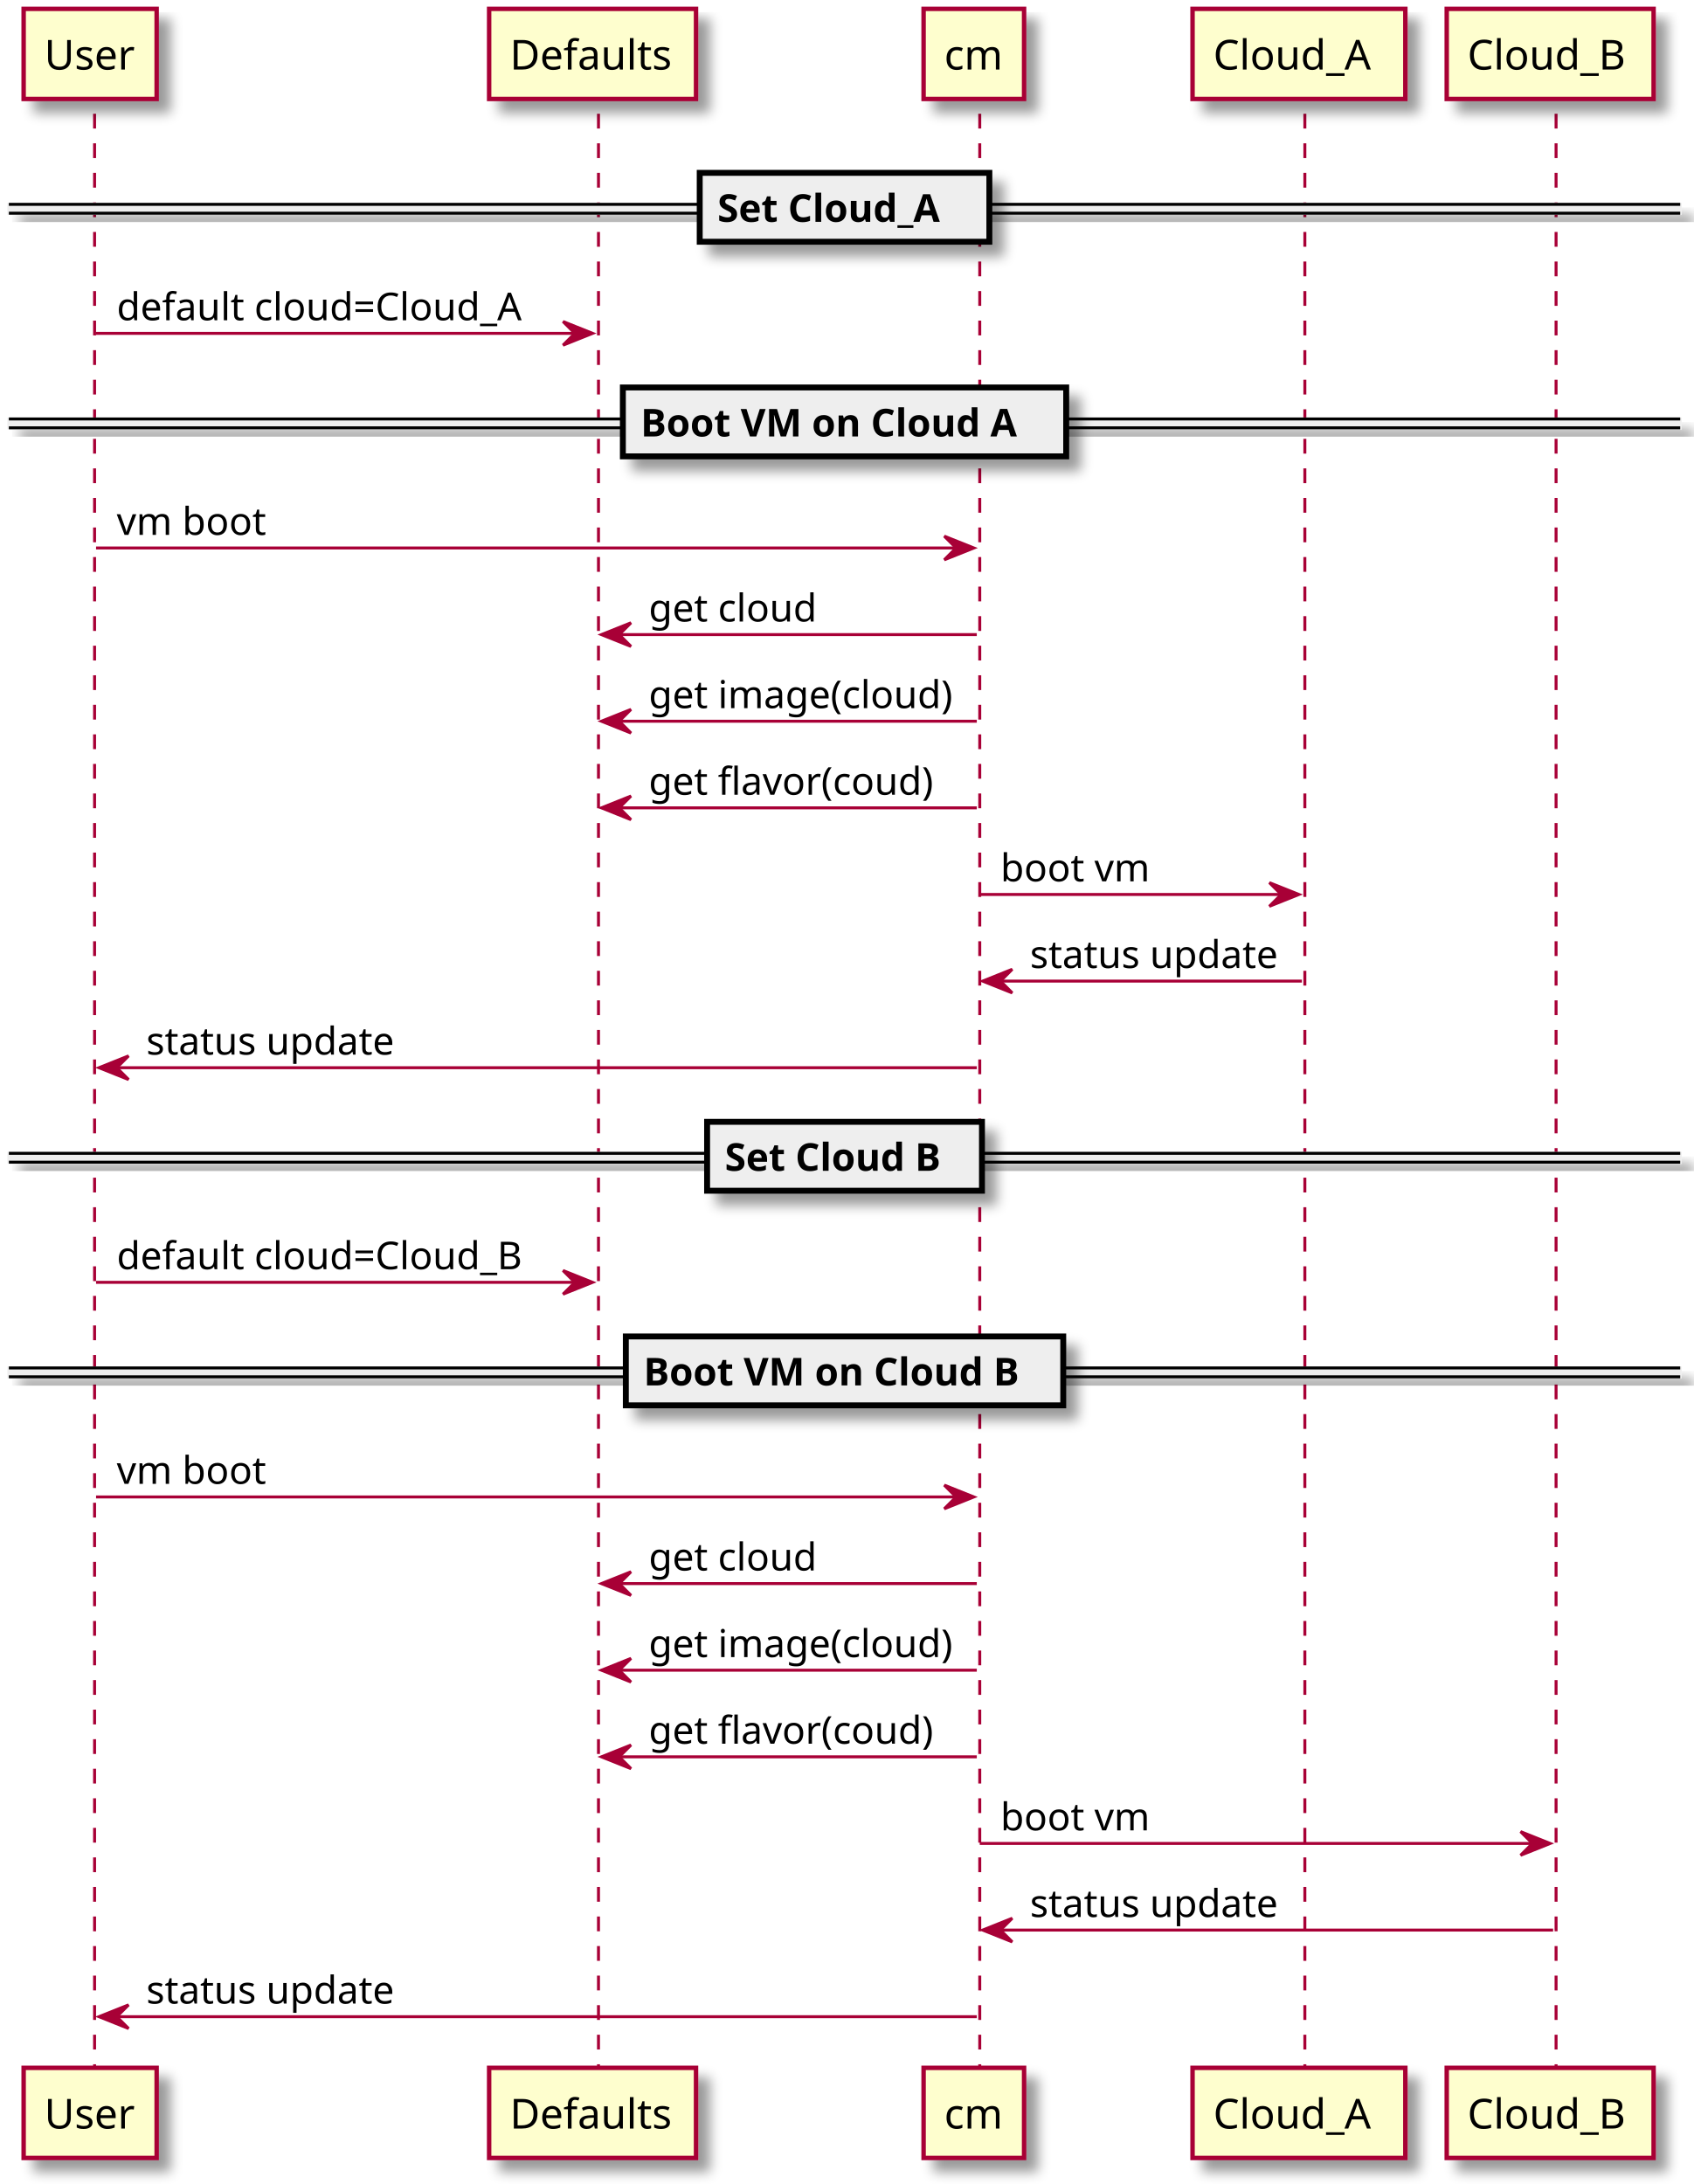
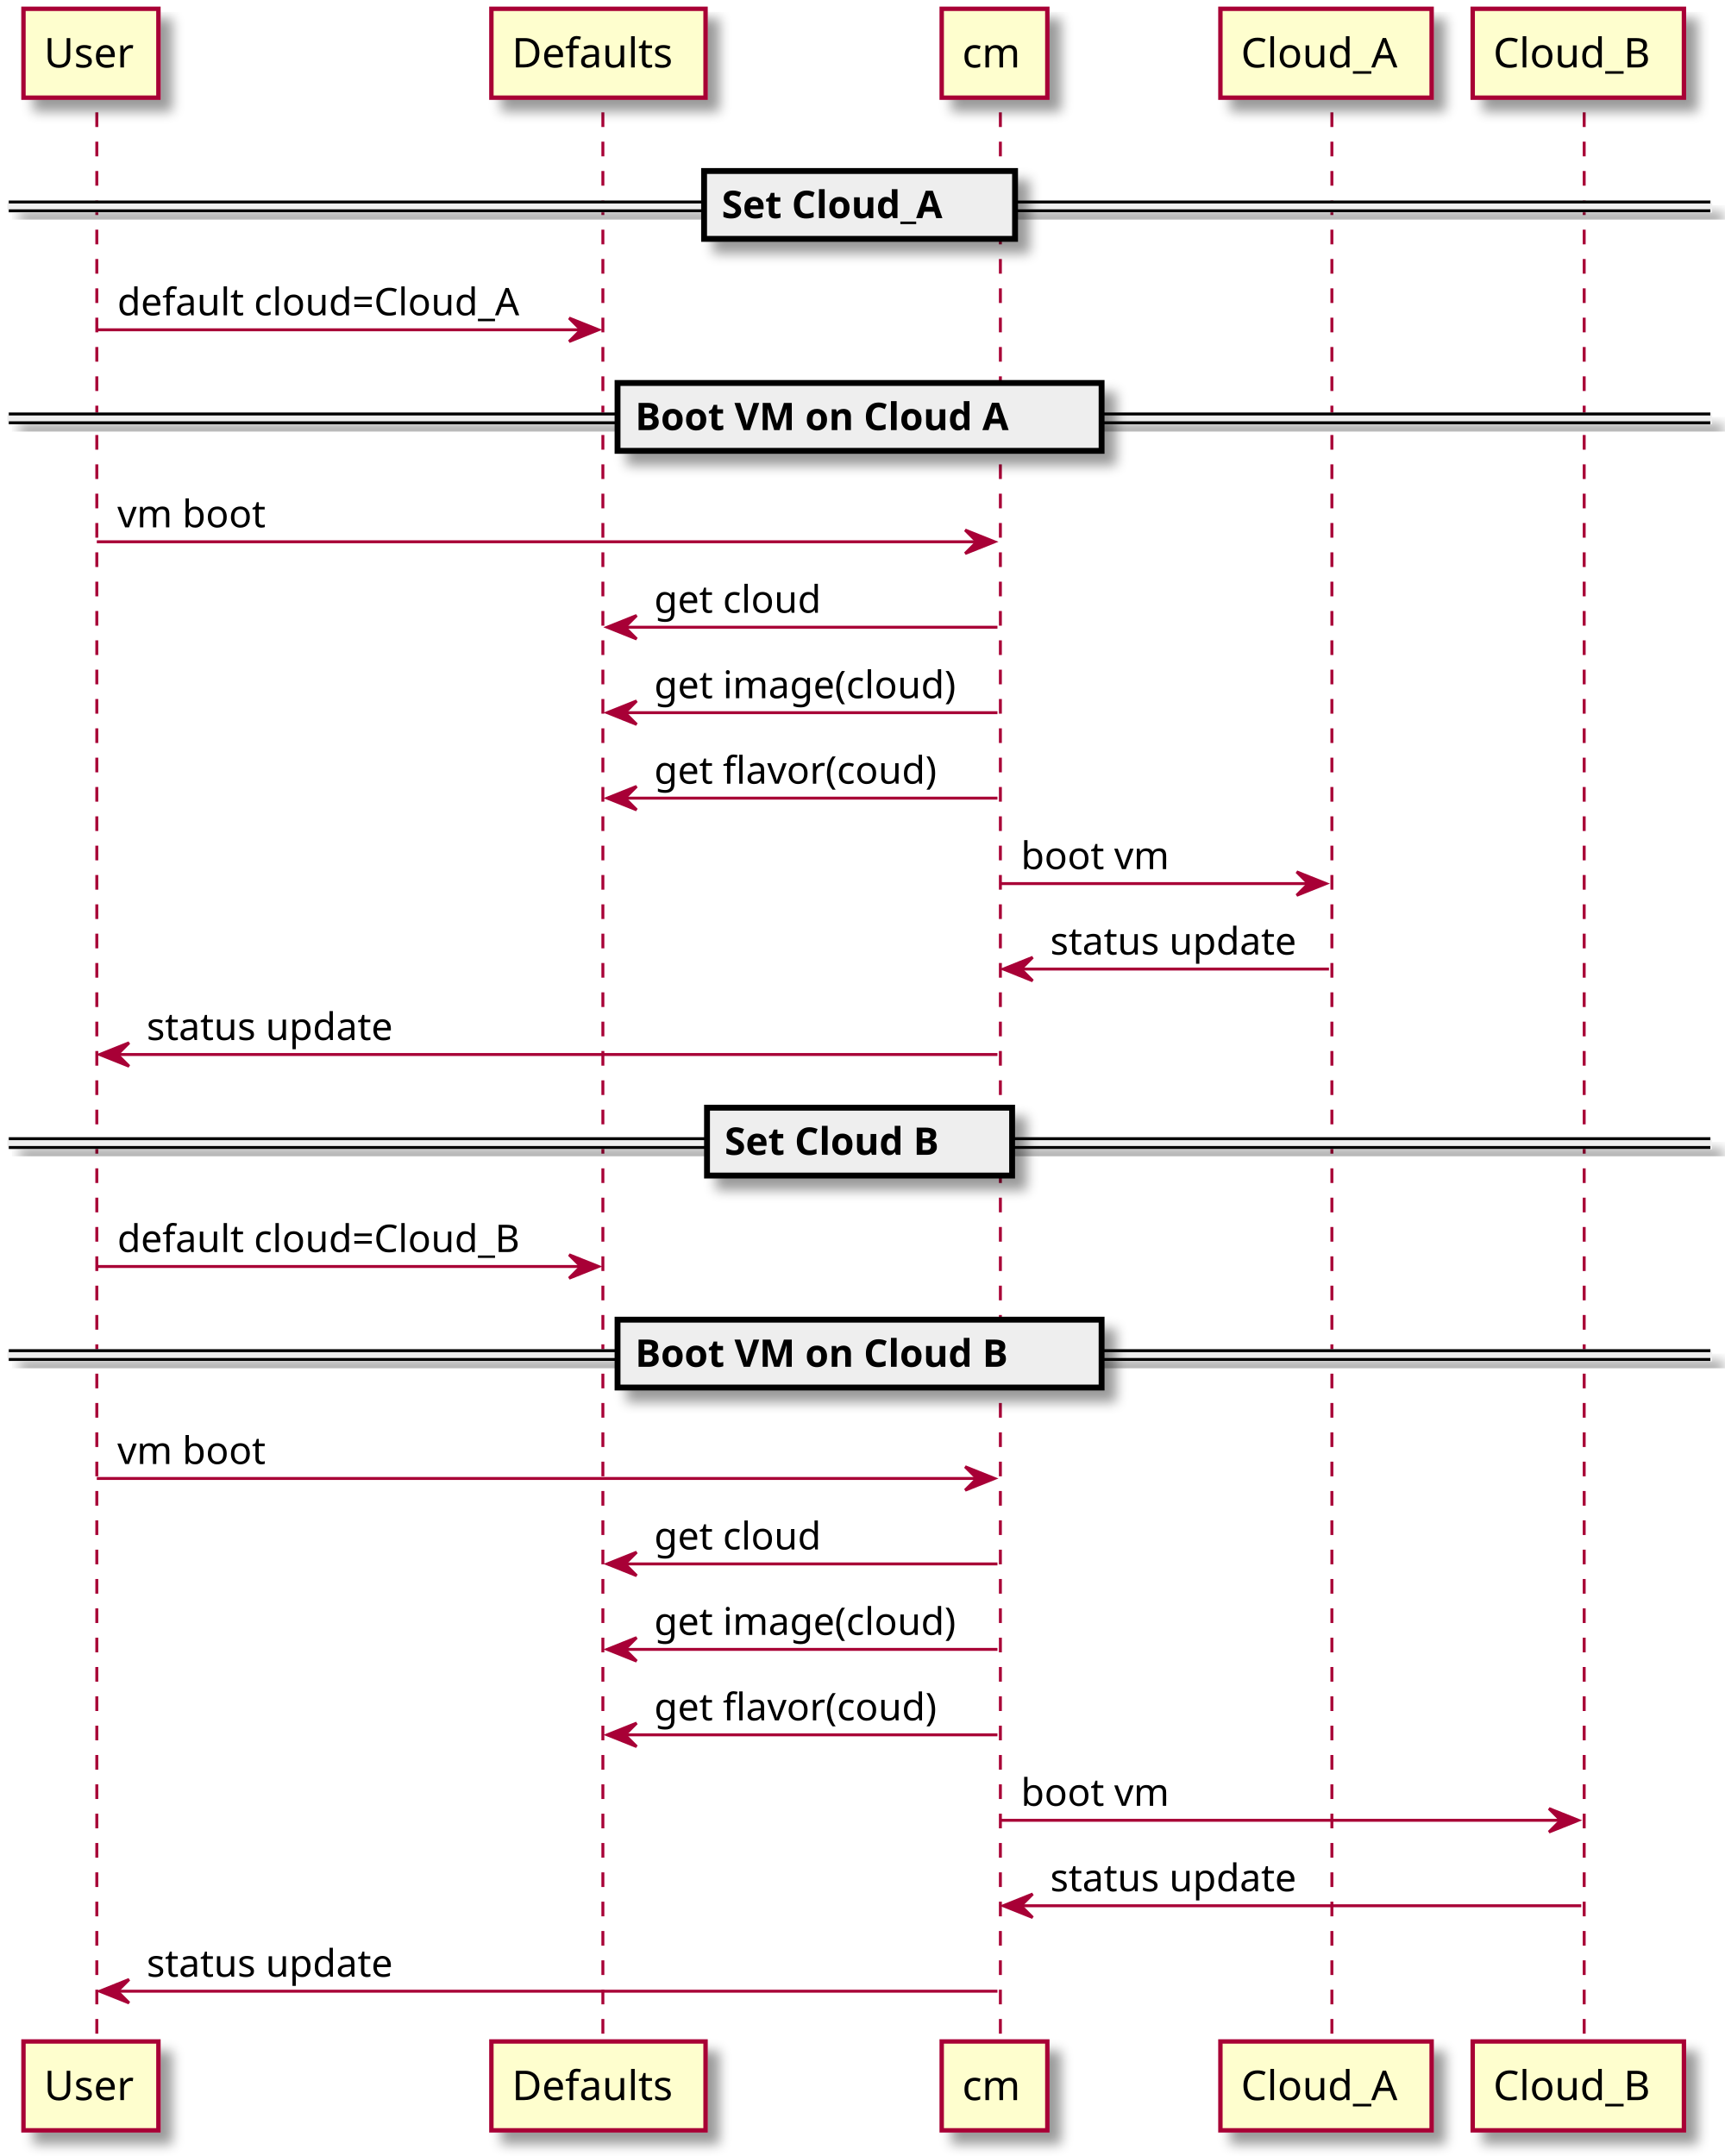
- <svg xmlns="http://www.w3.org/2000/svg" contentScriptType="application/ecmascript" contentStyleType="text/css" height="739px" preserveAspectRatio="none" style="width:573px;height:739px;" version="1.1" viewBox="0 0 573 739" width="573px" zoomAndPan="magnify">
+ <svg xmlns="http://www.w3.org/2000/svg" contentScriptType="application/ecmascript" contentStyleType="text/css" height="735px" preserveAspectRatio="none" style="width:588px;height:735px;" version="1.1" viewBox="0 0 588 735" width="588px" zoomAndPan="magnify">
  <defs>
    <filter height="300%" id="f8eigkq5tezqi" width="300%" x="-1" y="-1">
      <feGaussianBlur result="blurOut" stdDeviation="2.0" />
      <feColorMatrix in="blurOut" result="blurOut2" type="matrix" values="0 0 0 0 0 0 0 0 0 0 0 0 0 0 0 0 0 0 .4 0" />
      <feOffset dx="4.0" dy="4.0" in="blurOut2" result="blurOut3" />
      <feBlend in="SourceGraphic" in2="blurOut3" mode="normal" />
    </filter>
  </defs>
  <g>
-     <line style="stroke: #A80036; stroke-width: 1.0; stroke-dasharray: 5.0,5.0;" x1="32" x2="32" y1="38.488" y2="700.699" />
-     <line style="stroke: #A80036; stroke-width: 1.0; stroke-dasharray: 5.0,5.0;" x1="202.5" x2="202.5" y1="38.488" y2="700.699" />
-     <line style="stroke: #A80036; stroke-width: 1.0; stroke-dasharray: 5.0,5.0;" x1="331.5" x2="331.5" y1="38.488" y2="700.699" />
-     <line style="stroke: #A80036; stroke-width: 1.0; stroke-dasharray: 5.0,5.0;" x1="441.5" x2="441.5" y1="38.488" y2="700.699" />
-     <line style="stroke: #A80036; stroke-width: 1.0; stroke-dasharray: 5.0,5.0;" x1="526.5" x2="526.5" y1="38.488" y2="700.699" />
-     <rect fill="#FEFECE" filter="url(#f8eigkq5tezqi)" height="30.488" style="stroke: #A80036; stroke-width: 1.5;" width="45" x="8" y="3" />
-     <text fill="#000000" font-family="sans-serif" font-size="14" lengthAdjust="spacingAndGlyphs" textLength="31" x="15" y="23.535">User</text>
-     <rect fill="#FEFECE" filter="url(#f8eigkq5tezqi)" height="30.488" style="stroke: #A80036; stroke-width: 1.5;" width="45" x="8" y="699.699" />
-     <text fill="#000000" font-family="sans-serif" font-size="14" lengthAdjust="spacingAndGlyphs" textLength="31" x="15" y="720.234">User</text>
-     <rect fill="#FEFECE" filter="url(#f8eigkq5tezqi)" height="30.488" style="stroke: #A80036; stroke-width: 1.5;" width="70" x="165.5" y="3" />
-     <text fill="#000000" font-family="sans-serif" font-size="14" lengthAdjust="spacingAndGlyphs" textLength="56" x="172.5" y="23.535">Defaults</text>
-     <rect fill="#FEFECE" filter="url(#f8eigkq5tezqi)" height="30.488" style="stroke: #A80036; stroke-width: 1.5;" width="70" x="165.5" y="699.699" />
-     <text fill="#000000" font-family="sans-serif" font-size="14" lengthAdjust="spacingAndGlyphs" textLength="56" x="172.5" y="720.234">Defaults</text>
-     <rect fill="#FEFECE" filter="url(#f8eigkq5tezqi)" height="30.488" style="stroke: #A80036; stroke-width: 1.5;" width="34" x="312.5" y="3" />
-     <text fill="#000000" font-family="sans-serif" font-size="14" lengthAdjust="spacingAndGlyphs" textLength="20" x="319.5" y="23.535">cm</text>
-     <rect fill="#FEFECE" filter="url(#f8eigkq5tezqi)" height="30.488" style="stroke: #A80036; stroke-width: 1.5;" width="34" x="312.5" y="699.699" />
-     <text fill="#000000" font-family="sans-serif" font-size="14" lengthAdjust="spacingAndGlyphs" textLength="20" x="319.5" y="720.234">cm</text>
-     <rect fill="#FEFECE" filter="url(#f8eigkq5tezqi)" height="30.488" style="stroke: #A80036; stroke-width: 1.5;" width="72" x="403.5" y="3" />
-     <text fill="#000000" font-family="sans-serif" font-size="14" lengthAdjust="spacingAndGlyphs" textLength="58" x="410.5" y="23.535">Cloud_A</text>
-     <rect fill="#FEFECE" filter="url(#f8eigkq5tezqi)" height="30.488" style="stroke: #A80036; stroke-width: 1.5;" width="72" x="403.5" y="699.699" />
-     <text fill="#000000" font-family="sans-serif" font-size="14" lengthAdjust="spacingAndGlyphs" textLength="58" x="410.5" y="720.234">Cloud_A</text>
-     <rect fill="#FEFECE" filter="url(#f8eigkq5tezqi)" height="30.488" style="stroke: #A80036; stroke-width: 1.5;" width="70" x="489.5" y="3" />
-     <text fill="#000000" font-family="sans-serif" font-size="14" lengthAdjust="spacingAndGlyphs" textLength="56" x="496.5" y="23.535">Cloud_B</text>
-     <rect fill="#FEFECE" filter="url(#f8eigkq5tezqi)" height="30.488" style="stroke: #A80036; stroke-width: 1.5;" width="70" x="489.5" y="699.699" />
-     <text fill="#000000" font-family="sans-serif" font-size="14" lengthAdjust="spacingAndGlyphs" textLength="56" x="496.5" y="720.234">Cloud_B</text>
-     <rect fill="#EEEEEE" filter="url(#f8eigkq5tezqi)" height="3" style="stroke: #EEEEEE; stroke-width: 1.0;" width="565.5" x="3" y="69.144" />
-     <line style="stroke: #000000; stroke-width: 1.0;" x1="3" x2="568.5" y1="69.144" y2="69.144" />
-     <line style="stroke: #000000; stroke-width: 1.0;" x1="3" x2="568.5" y1="72.144" y2="72.144" />
-     <rect fill="#EEEEEE" filter="url(#f8eigkq5tezqi)" height="23.311" style="stroke: #000000; stroke-width: 2.0;" width="98" x="236.75" y="58.488" />
-     <text fill="#000000" font-family="sans-serif" font-size="13" font-weight="bold" lengthAdjust="spacingAndGlyphs" textLength="80" x="242.75" y="75.057">Set Cloud_A</text>
-     <polygon fill="#A80036" points="190.5,108.799,200.5,112.799,190.5,116.799,194.5,112.799" style="stroke: #A80036; stroke-width: 1.0;" />
-     <line style="stroke: #A80036; stroke-width: 1.0;" x1="32.5" x2="196.5" y1="112.799" y2="112.799" />
-     <text fill="#000000" font-family="sans-serif" font-size="13" lengthAdjust="spacingAndGlyphs" textLength="146" x="39.5" y="108.367">default cloud=Cloud_A</text>
-     <rect fill="#EEEEEE" filter="url(#f8eigkq5tezqi)" height="3" style="stroke: #EEEEEE; stroke-width: 1.0;" width="565.5" x="3" y="141.765" />
-     <line style="stroke: #000000; stroke-width: 1.0;" x1="3" x2="568.5" y1="141.765" y2="141.765" />
-     <line style="stroke: #000000; stroke-width: 1.0;" x1="3" x2="568.5" y1="144.765" y2="144.765" />
-     <rect fill="#EEEEEE" filter="url(#f8eigkq5tezqi)" height="23.311" style="stroke: #000000; stroke-width: 2.0;" width="150" x="210.75" y="131.109" />
-     <text fill="#000000" font-family="sans-serif" font-size="13" font-weight="bold" lengthAdjust="spacingAndGlyphs" textLength="132" x="216.75" y="147.678">Boot VM on Cloud A</text>
-     <polygon fill="#A80036" points="319.5,181.42,329.5,185.42,319.5,189.42,323.5,185.42" style="stroke: #A80036; stroke-width: 1.0;" />
-     <line style="stroke: #A80036; stroke-width: 1.0;" x1="32.5" x2="325.5" y1="185.42" y2="185.42" />
-     <text fill="#000000" font-family="sans-serif" font-size="13" lengthAdjust="spacingAndGlyphs" textLength="52" x="39.5" y="180.988">vm boot</text>
-     <polygon fill="#A80036" points="213.5,210.731,203.5,214.731,213.5,218.731,209.5,214.731" style="stroke: #A80036; stroke-width: 1.0;" />
-     <line style="stroke: #A80036; stroke-width: 1.0;" x1="207.5" x2="330.5" y1="214.731" y2="214.731" />
-     <text fill="#000000" font-family="sans-serif" font-size="13" lengthAdjust="spacingAndGlyphs" textLength="59" x="219.5" y="210.299">get cloud</text>
-     <polygon fill="#A80036" points="213.5,240.041,203.5,244.041,213.5,248.041,209.5,244.041" style="stroke: #A80036; stroke-width: 1.0;" />
-     <line style="stroke: #A80036; stroke-width: 1.0;" x1="207.5" x2="330.5" y1="244.041" y2="244.041" />
-     <text fill="#000000" font-family="sans-serif" font-size="13" lengthAdjust="spacingAndGlyphs" textLength="105" x="219.5" y="239.609">get image(cloud)</text>
-     <polygon fill="#A80036" points="213.5,269.352,203.5,273.352,213.5,277.352,209.5,273.352" style="stroke: #A80036; stroke-width: 1.0;" />
-     <line style="stroke: #A80036; stroke-width: 1.0;" x1="207.5" x2="330.5" y1="273.352" y2="273.352" />
-     <text fill="#000000" font-family="sans-serif" font-size="13" lengthAdjust="spacingAndGlyphs" textLength="99" x="219.5" y="268.92">get flavor(coud)</text>
-     <polygon fill="#A80036" points="429.5,298.662,439.5,302.662,429.5,306.662,433.5,302.662" style="stroke: #A80036; stroke-width: 1.0;" />
-     <line style="stroke: #A80036; stroke-width: 1.0;" x1="331.5" x2="435.5" y1="302.662" y2="302.662" />
-     <text fill="#000000" font-family="sans-serif" font-size="13" lengthAdjust="spacingAndGlyphs" textLength="52" x="338.5" y="298.231">boot vm</text>
-     <polygon fill="#A80036" points="342.5,327.973,332.5,331.973,342.5,335.973,338.5,331.973" style="stroke: #A80036; stroke-width: 1.0;" />
-     <line style="stroke: #A80036; stroke-width: 1.0;" x1="336.5" x2="440.5" y1="331.973" y2="331.973" />
-     <text fill="#000000" font-family="sans-serif" font-size="13" lengthAdjust="spacingAndGlyphs" textLength="86" x="348.5" y="327.541">status update</text>
-     <polygon fill="#A80036" points="43.5,357.283,33.5,361.283,43.5,365.283,39.5,361.283" style="stroke: #A80036; stroke-width: 1.0;" />
-     <line style="stroke: #A80036; stroke-width: 1.0;" x1="37.5" x2="330.5" y1="361.283" y2="361.283" />
-     <text fill="#000000" font-family="sans-serif" font-size="13" lengthAdjust="spacingAndGlyphs" textLength="86" x="49.5" y="356.852">status update</text>
-     <rect fill="#EEEEEE" filter="url(#f8eigkq5tezqi)" height="3" style="stroke: #EEEEEE; stroke-width: 1.0;" width="565.5" x="3" y="390.249" />
-     <line style="stroke: #000000; stroke-width: 1.0;" x1="3" x2="568.5" y1="390.249" y2="390.249" />
-     <line style="stroke: #000000; stroke-width: 1.0;" x1="3" x2="568.5" y1="393.249" y2="393.249" />
-     <rect fill="#EEEEEE" filter="url(#f8eigkq5tezqi)" height="23.311" style="stroke: #000000; stroke-width: 2.0;" width="93" x="239.25" y="379.594" />
-     <text fill="#000000" font-family="sans-serif" font-size="13" font-weight="bold" lengthAdjust="spacingAndGlyphs" textLength="75" x="245.25" y="396.162">Set Cloud B</text>
-     <polygon fill="#A80036" points="190.5,429.904,200.5,433.904,190.5,437.904,194.5,433.904" style="stroke: #A80036; stroke-width: 1.0;" />
-     <line style="stroke: #A80036; stroke-width: 1.0;" x1="32.5" x2="196.5" y1="433.904" y2="433.904" />
-     <text fill="#000000" font-family="sans-serif" font-size="13" lengthAdjust="spacingAndGlyphs" textLength="144" x="39.5" y="429.473">default cloud=Cloud_B</text>
-     <rect fill="#EEEEEE" filter="url(#f8eigkq5tezqi)" height="3" style="stroke: #EEEEEE; stroke-width: 1.0;" width="565.5" x="3" y="462.87" />
-     <line style="stroke: #000000; stroke-width: 1.0;" x1="3" x2="568.5" y1="462.87" y2="462.87" />
-     <line style="stroke: #000000; stroke-width: 1.0;" x1="3" x2="568.5" y1="465.87" y2="465.87" />
-     <rect fill="#EEEEEE" filter="url(#f8eigkq5tezqi)" height="23.311" style="stroke: #000000; stroke-width: 2.0;" width="148" x="211.75" y="452.215" />
-     <text fill="#000000" font-family="sans-serif" font-size="13" font-weight="bold" lengthAdjust="spacingAndGlyphs" textLength="130" x="217.75" y="468.783">Boot VM on Cloud B</text>
-     <polygon fill="#A80036" points="319.5,502.525,329.5,506.525,319.5,510.525,323.5,506.525" style="stroke: #A80036; stroke-width: 1.0;" />
-     <line style="stroke: #A80036; stroke-width: 1.0;" x1="32.5" x2="325.5" y1="506.525" y2="506.525" />
-     <text fill="#000000" font-family="sans-serif" font-size="13" lengthAdjust="spacingAndGlyphs" textLength="52" x="39.5" y="502.094">vm boot</text>
-     <polygon fill="#A80036" points="213.5,531.836,203.5,535.836,213.5,539.836,209.5,535.836" style="stroke: #A80036; stroke-width: 1.0;" />
-     <line style="stroke: #A80036; stroke-width: 1.0;" x1="207.5" x2="330.5" y1="535.836" y2="535.836" />
-     <text fill="#000000" font-family="sans-serif" font-size="13" lengthAdjust="spacingAndGlyphs" textLength="59" x="219.5" y="531.404">get cloud</text>
-     <polygon fill="#A80036" points="213.5,561.146,203.5,565.146,213.5,569.146,209.5,565.146" style="stroke: #A80036; stroke-width: 1.0;" />
-     <line style="stroke: #A80036; stroke-width: 1.0;" x1="207.5" x2="330.5" y1="565.146" y2="565.146" />
-     <text fill="#000000" font-family="sans-serif" font-size="13" lengthAdjust="spacingAndGlyphs" textLength="105" x="219.5" y="560.715">get image(cloud)</text>
-     <polygon fill="#A80036" points="213.5,590.457,203.5,594.457,213.5,598.457,209.5,594.457" style="stroke: #A80036; stroke-width: 1.0;" />
-     <line style="stroke: #A80036; stroke-width: 1.0;" x1="207.5" x2="330.5" y1="594.457" y2="594.457" />
-     <text fill="#000000" font-family="sans-serif" font-size="13" lengthAdjust="spacingAndGlyphs" textLength="99" x="219.5" y="590.025">get flavor(coud)</text>
-     <polygon fill="#A80036" points="514.5,619.768,524.5,623.768,514.5,627.768,518.5,623.768" style="stroke: #A80036; stroke-width: 1.0;" />
-     <line style="stroke: #A80036; stroke-width: 1.0;" x1="331.5" x2="520.5" y1="623.768" y2="623.768" />
-     <text fill="#000000" font-family="sans-serif" font-size="13" lengthAdjust="spacingAndGlyphs" textLength="52" x="338.5" y="619.336">boot vm</text>
-     <polygon fill="#A80036" points="342.5,649.078,332.5,653.078,342.5,657.078,338.5,653.078" style="stroke: #A80036; stroke-width: 1.0;" />
-     <line style="stroke: #A80036; stroke-width: 1.0;" x1="336.5" x2="525.5" y1="653.078" y2="653.078" />
-     <text fill="#000000" font-family="sans-serif" font-size="13" lengthAdjust="spacingAndGlyphs" textLength="86" x="348.5" y="648.646">status update</text>
-     <polygon fill="#A80036" points="43.5,678.389,33.5,682.389,43.5,686.389,39.5,682.389" style="stroke: #A80036; stroke-width: 1.0;" />
-     <line style="stroke: #A80036; stroke-width: 1.0;" x1="37.5" x2="330.5" y1="682.389" y2="682.389" />
-     <text fill="#000000" font-family="sans-serif" font-size="13" lengthAdjust="spacingAndGlyphs" textLength="86" x="49.5" y="677.957">status update</text>
+     <line style="stroke: #A80036; stroke-width: 1.0; stroke-dasharray: 5.0,5.0;" x1="33" x2="33" y1="38.297" y2="696.953" />
+     <line style="stroke: #A80036; stroke-width: 1.0; stroke-dasharray: 5.0,5.0;" x1="205.5" x2="205.5" y1="38.297" y2="696.953" />
+     <line style="stroke: #A80036; stroke-width: 1.0; stroke-dasharray: 5.0,5.0;" x1="341" x2="341" y1="38.297" y2="696.953" />
+     <line style="stroke: #A80036; stroke-width: 1.0; stroke-dasharray: 5.0,5.0;" x1="454" x2="454" y1="38.297" y2="696.953" />
+     <line style="stroke: #A80036; stroke-width: 1.0; stroke-dasharray: 5.0,5.0;" x1="540" x2="540" y1="38.297" y2="696.953" />
+     <rect fill="#FEFECE" filter="url(#f8eigkq5tezqi)" height="30.297" style="stroke: #A80036; stroke-width: 1.5;" width="46" x="8" y="3" />
+     <text fill="#000000" font-family="sans-serif" font-size="14" lengthAdjust="spacingAndGlyphs" textLength="32" x="15" y="22.995">User</text>
+     <rect fill="#FEFECE" filter="url(#f8eigkq5tezqi)" height="30.297" style="stroke: #A80036; stroke-width: 1.5;" width="46" x="8" y="695.953" />
+     <text fill="#000000" font-family="sans-serif" font-size="14" lengthAdjust="spacingAndGlyphs" textLength="32" x="15" y="715.948">User</text>
+     <rect fill="#FEFECE" filter="url(#f8eigkq5tezqi)" height="30.297" style="stroke: #A80036; stroke-width: 1.5;" width="73" x="167.5" y="3" />
+     <text fill="#000000" font-family="sans-serif" font-size="14" lengthAdjust="spacingAndGlyphs" textLength="59" x="174.5" y="22.995">Defaults</text>
+     <rect fill="#FEFECE" filter="url(#f8eigkq5tezqi)" height="30.297" style="stroke: #A80036; stroke-width: 1.5;" width="73" x="167.5" y="695.953" />
+     <text fill="#000000" font-family="sans-serif" font-size="14" lengthAdjust="spacingAndGlyphs" textLength="59" x="174.5" y="715.948">Defaults</text>
+     <rect fill="#FEFECE" filter="url(#f8eigkq5tezqi)" height="30.297" style="stroke: #A80036; stroke-width: 1.5;" width="36" x="321" y="3" />
+     <text fill="#000000" font-family="sans-serif" font-size="14" lengthAdjust="spacingAndGlyphs" textLength="22" x="328" y="22.995">cm</text>
+     <rect fill="#FEFECE" filter="url(#f8eigkq5tezqi)" height="30.297" style="stroke: #A80036; stroke-width: 1.5;" width="36" x="321" y="695.953" />
+     <text fill="#000000" font-family="sans-serif" font-size="14" lengthAdjust="spacingAndGlyphs" textLength="22" x="328" y="715.948">cm</text>
+     <rect fill="#FEFECE" filter="url(#f8eigkq5tezqi)" height="30.297" style="stroke: #A80036; stroke-width: 1.5;" width="72" x="416" y="3" />
+     <text fill="#000000" font-family="sans-serif" font-size="14" lengthAdjust="spacingAndGlyphs" textLength="58" x="423" y="22.995">Cloud_A</text>
+     <rect fill="#FEFECE" filter="url(#f8eigkq5tezqi)" height="30.297" style="stroke: #A80036; stroke-width: 1.5;" width="72" x="416" y="695.953" />
+     <text fill="#000000" font-family="sans-serif" font-size="14" lengthAdjust="spacingAndGlyphs" textLength="58" x="423" y="715.948">Cloud_A</text>
+     <rect fill="#FEFECE" filter="url(#f8eigkq5tezqi)" height="30.297" style="stroke: #A80036; stroke-width: 1.5;" width="72" x="502" y="3" />
+     <text fill="#000000" font-family="sans-serif" font-size="14" lengthAdjust="spacingAndGlyphs" textLength="58" x="509" y="22.995">Cloud_B</text>
+     <rect fill="#FEFECE" filter="url(#f8eigkq5tezqi)" height="30.297" style="stroke: #A80036; stroke-width: 1.5;" width="72" x="502" y="695.953" />
+     <text fill="#000000" font-family="sans-serif" font-size="14" lengthAdjust="spacingAndGlyphs" textLength="58" x="509" y="715.948">Cloud_B</text>
+     <rect fill="#EEEEEE" filter="url(#f8eigkq5tezqi)" height="3" style="stroke: #EEEEEE; stroke-width: 1.0;" width="580" x="3" y="68.863" />
+     <line style="stroke: #000000; stroke-width: 1.0;" x1="3" x2="583" y1="68.863" y2="68.863" />
+     <line style="stroke: #000000; stroke-width: 1.0;" x1="3" x2="583" y1="71.863" y2="71.863" />
+     <rect fill="#EEEEEE" filter="url(#f8eigkq5tezqi)" height="23.133" style="stroke: #000000; stroke-width: 2.0;" width="106" x="240" y="58.297" />
+     <text fill="#000000" font-family="sans-serif" font-size="13" font-weight="bold" lengthAdjust="spacingAndGlyphs" textLength="87" x="246" y="74.364">Set Cloud_A</text>
+     <polygon fill="#A80036" points="194,108.43,204,112.43,194,116.43,198,112.43" style="stroke: #A80036; stroke-width: 1.0;" />
+     <line style="stroke: #A80036; stroke-width: 1.0;" x1="33" x2="200" y1="112.43" y2="112.43" />
+     <text fill="#000000" font-family="sans-serif" font-size="13" lengthAdjust="spacingAndGlyphs" textLength="149" x="40" y="107.497">default cloud=Cloud_A</text>
+     <rect fill="#EEEEEE" filter="url(#f8eigkq5tezqi)" height="3" style="stroke: #EEEEEE; stroke-width: 1.0;" width="580" x="3" y="141.129" />
+     <line style="stroke: #000000; stroke-width: 1.0;" x1="3" x2="583" y1="141.129" y2="141.129" />
+     <line style="stroke: #000000; stroke-width: 1.0;" x1="3" x2="583" y1="144.129" y2="144.129" />
+     <rect fill="#EEEEEE" filter="url(#f8eigkq5tezqi)" height="23.133" style="stroke: #000000; stroke-width: 2.0;" width="165" x="210.5" y="130.562" />
+     <text fill="#000000" font-family="sans-serif" font-size="13" font-weight="bold" lengthAdjust="spacingAndGlyphs" textLength="146" x="216.5" y="146.629">Boot VM on Cloud A</text>
+     <polygon fill="#A80036" points="329,180.695,339,184.695,329,188.695,333,184.695" style="stroke: #A80036; stroke-width: 1.0;" />
+     <line style="stroke: #A80036; stroke-width: 1.0;" x1="33" x2="335" y1="184.695" y2="184.695" />
+     <text fill="#000000" font-family="sans-serif" font-size="13" lengthAdjust="spacingAndGlyphs" textLength="54" x="40" y="179.762">vm boot</text>
+     <polygon fill="#A80036" points="217,209.828,207,213.828,217,217.828,213,213.828" style="stroke: #A80036; stroke-width: 1.0;" />
+     <line style="stroke: #A80036; stroke-width: 1.0;" x1="211" x2="340" y1="213.828" y2="213.828" />
+     <text fill="#000000" font-family="sans-serif" font-size="13" lengthAdjust="spacingAndGlyphs" textLength="60" x="223" y="208.895">get cloud</text>
+     <polygon fill="#A80036" points="217,238.961,207,242.961,217,246.961,213,242.961" style="stroke: #A80036; stroke-width: 1.0;" />
+     <line style="stroke: #A80036; stroke-width: 1.0;" x1="211" x2="340" y1="242.961" y2="242.961" />
+     <text fill="#000000" font-family="sans-serif" font-size="13" lengthAdjust="spacingAndGlyphs" textLength="111" x="223" y="238.028">get image(cloud)</text>
+     <polygon fill="#A80036" points="217,268.094,207,272.094,217,276.094,213,272.094" style="stroke: #A80036; stroke-width: 1.0;" />
+     <line style="stroke: #A80036; stroke-width: 1.0;" x1="211" x2="340" y1="272.094" y2="272.094" />
+     <text fill="#000000" font-family="sans-serif" font-size="13" lengthAdjust="spacingAndGlyphs" textLength="104" x="223" y="267.161">get flavor(coud)</text>
+     <polygon fill="#A80036" points="442,297.227,452,301.227,442,305.227,446,301.227" style="stroke: #A80036; stroke-width: 1.0;" />
+     <line style="stroke: #A80036; stroke-width: 1.0;" x1="341" x2="448" y1="301.227" y2="301.227" />
+     <text fill="#000000" font-family="sans-serif" font-size="13" lengthAdjust="spacingAndGlyphs" textLength="54" x="348" y="296.293">boot vm</text>
+     <polygon fill="#A80036" points="352,326.359,342,330.359,352,334.359,348,330.359" style="stroke: #A80036; stroke-width: 1.0;" />
+     <line style="stroke: #A80036; stroke-width: 1.0;" x1="346" x2="453" y1="330.359" y2="330.359" />
+     <text fill="#000000" font-family="sans-serif" font-size="13" lengthAdjust="spacingAndGlyphs" textLength="89" x="358" y="325.426">status update</text>
+     <polygon fill="#A80036" points="44,355.492,34,359.492,44,363.492,40,359.492" style="stroke: #A80036; stroke-width: 1.0;" />
+     <line style="stroke: #A80036; stroke-width: 1.0;" x1="38" x2="340" y1="359.492" y2="359.492" />
+     <text fill="#000000" font-family="sans-serif" font-size="13" lengthAdjust="spacingAndGlyphs" textLength="89" x="50" y="354.559">status update</text>
+     <rect fill="#EEEEEE" filter="url(#f8eigkq5tezqi)" height="3" style="stroke: #EEEEEE; stroke-width: 1.0;" width="580" x="3" y="388.191" />
+     <line style="stroke: #000000; stroke-width: 1.0;" x1="3" x2="583" y1="388.191" y2="388.191" />
+     <line style="stroke: #000000; stroke-width: 1.0;" x1="3" x2="583" y1="391.191" y2="391.191" />
+     <rect fill="#EEEEEE" filter="url(#f8eigkq5tezqi)" height="23.133" style="stroke: #000000; stroke-width: 2.0;" width="104" x="241" y="377.625" />
+     <text fill="#000000" font-family="sans-serif" font-size="13" font-weight="bold" lengthAdjust="spacingAndGlyphs" textLength="85" x="247" y="393.692">Set Cloud B</text>
+     <polygon fill="#A80036" points="194,427.758,204,431.758,194,435.758,198,431.758" style="stroke: #A80036; stroke-width: 1.0;" />
+     <line style="stroke: #A80036; stroke-width: 1.0;" x1="33" x2="200" y1="431.758" y2="431.758" />
+     <text fill="#000000" font-family="sans-serif" font-size="13" lengthAdjust="spacingAndGlyphs" textLength="149" x="40" y="426.825">default cloud=Cloud_B</text>
+     <rect fill="#EEEEEE" filter="url(#f8eigkq5tezqi)" height="3" style="stroke: #EEEEEE; stroke-width: 1.0;" width="580" x="3" y="460.457" />
+     <line style="stroke: #000000; stroke-width: 1.0;" x1="3" x2="583" y1="460.457" y2="460.457" />
+     <line style="stroke: #000000; stroke-width: 1.0;" x1="3" x2="583" y1="463.457" y2="463.457" />
+     <rect fill="#EEEEEE" filter="url(#f8eigkq5tezqi)" height="23.133" style="stroke: #000000; stroke-width: 2.0;" width="165" x="210.5" y="449.891" />
+     <text fill="#000000" font-family="sans-serif" font-size="13" font-weight="bold" lengthAdjust="spacingAndGlyphs" textLength="146" x="216.5" y="465.957">Boot VM on Cloud B</text>
+     <polygon fill="#A80036" points="329,500.023,339,504.023,329,508.023,333,504.023" style="stroke: #A80036; stroke-width: 1.0;" />
+     <line style="stroke: #A80036; stroke-width: 1.0;" x1="33" x2="335" y1="504.023" y2="504.023" />
+     <text fill="#000000" font-family="sans-serif" font-size="13" lengthAdjust="spacingAndGlyphs" textLength="54" x="40" y="499.09">vm boot</text>
+     <polygon fill="#A80036" points="217,529.156,207,533.156,217,537.156,213,533.156" style="stroke: #A80036; stroke-width: 1.0;" />
+     <line style="stroke: #A80036; stroke-width: 1.0;" x1="211" x2="340" y1="533.156" y2="533.156" />
+     <text fill="#000000" font-family="sans-serif" font-size="13" lengthAdjust="spacingAndGlyphs" textLength="60" x="223" y="528.223">get cloud</text>
+     <polygon fill="#A80036" points="217,558.289,207,562.289,217,566.289,213,562.289" style="stroke: #A80036; stroke-width: 1.0;" />
+     <line style="stroke: #A80036; stroke-width: 1.0;" x1="211" x2="340" y1="562.289" y2="562.289" />
+     <text fill="#000000" font-family="sans-serif" font-size="13" lengthAdjust="spacingAndGlyphs" textLength="111" x="223" y="557.356">get image(cloud)</text>
+     <polygon fill="#A80036" points="217,587.422,207,591.422,217,595.422,213,591.422" style="stroke: #A80036; stroke-width: 1.0;" />
+     <line style="stroke: #A80036; stroke-width: 1.0;" x1="211" x2="340" y1="591.422" y2="591.422" />
+     <text fill="#000000" font-family="sans-serif" font-size="13" lengthAdjust="spacingAndGlyphs" textLength="104" x="223" y="586.489">get flavor(coud)</text>
+     <polygon fill="#A80036" points="528,616.555,538,620.555,528,624.555,532,620.555" style="stroke: #A80036; stroke-width: 1.0;" />
+     <line style="stroke: #A80036; stroke-width: 1.0;" x1="341" x2="534" y1="620.555" y2="620.555" />
+     <text fill="#000000" font-family="sans-serif" font-size="13" lengthAdjust="spacingAndGlyphs" textLength="54" x="348" y="615.622">boot vm</text>
+     <polygon fill="#A80036" points="352,645.688,342,649.688,352,653.688,348,649.688" style="stroke: #A80036; stroke-width: 1.0;" />
+     <line style="stroke: #A80036; stroke-width: 1.0;" x1="346" x2="539" y1="649.688" y2="649.688" />
+     <text fill="#000000" font-family="sans-serif" font-size="13" lengthAdjust="spacingAndGlyphs" textLength="89" x="358" y="644.754">status update</text>
+     <polygon fill="#A80036" points="44,674.82,34,678.82,44,682.82,40,678.82" style="stroke: #A80036; stroke-width: 1.0;" />
+     <line style="stroke: #A80036; stroke-width: 1.0;" x1="38" x2="340" y1="678.82" y2="678.82" />
+     <text fill="#000000" font-family="sans-serif" font-size="13" lengthAdjust="spacingAndGlyphs" textLength="89" x="50" y="673.887">status update</text>
  </g>
</svg>
